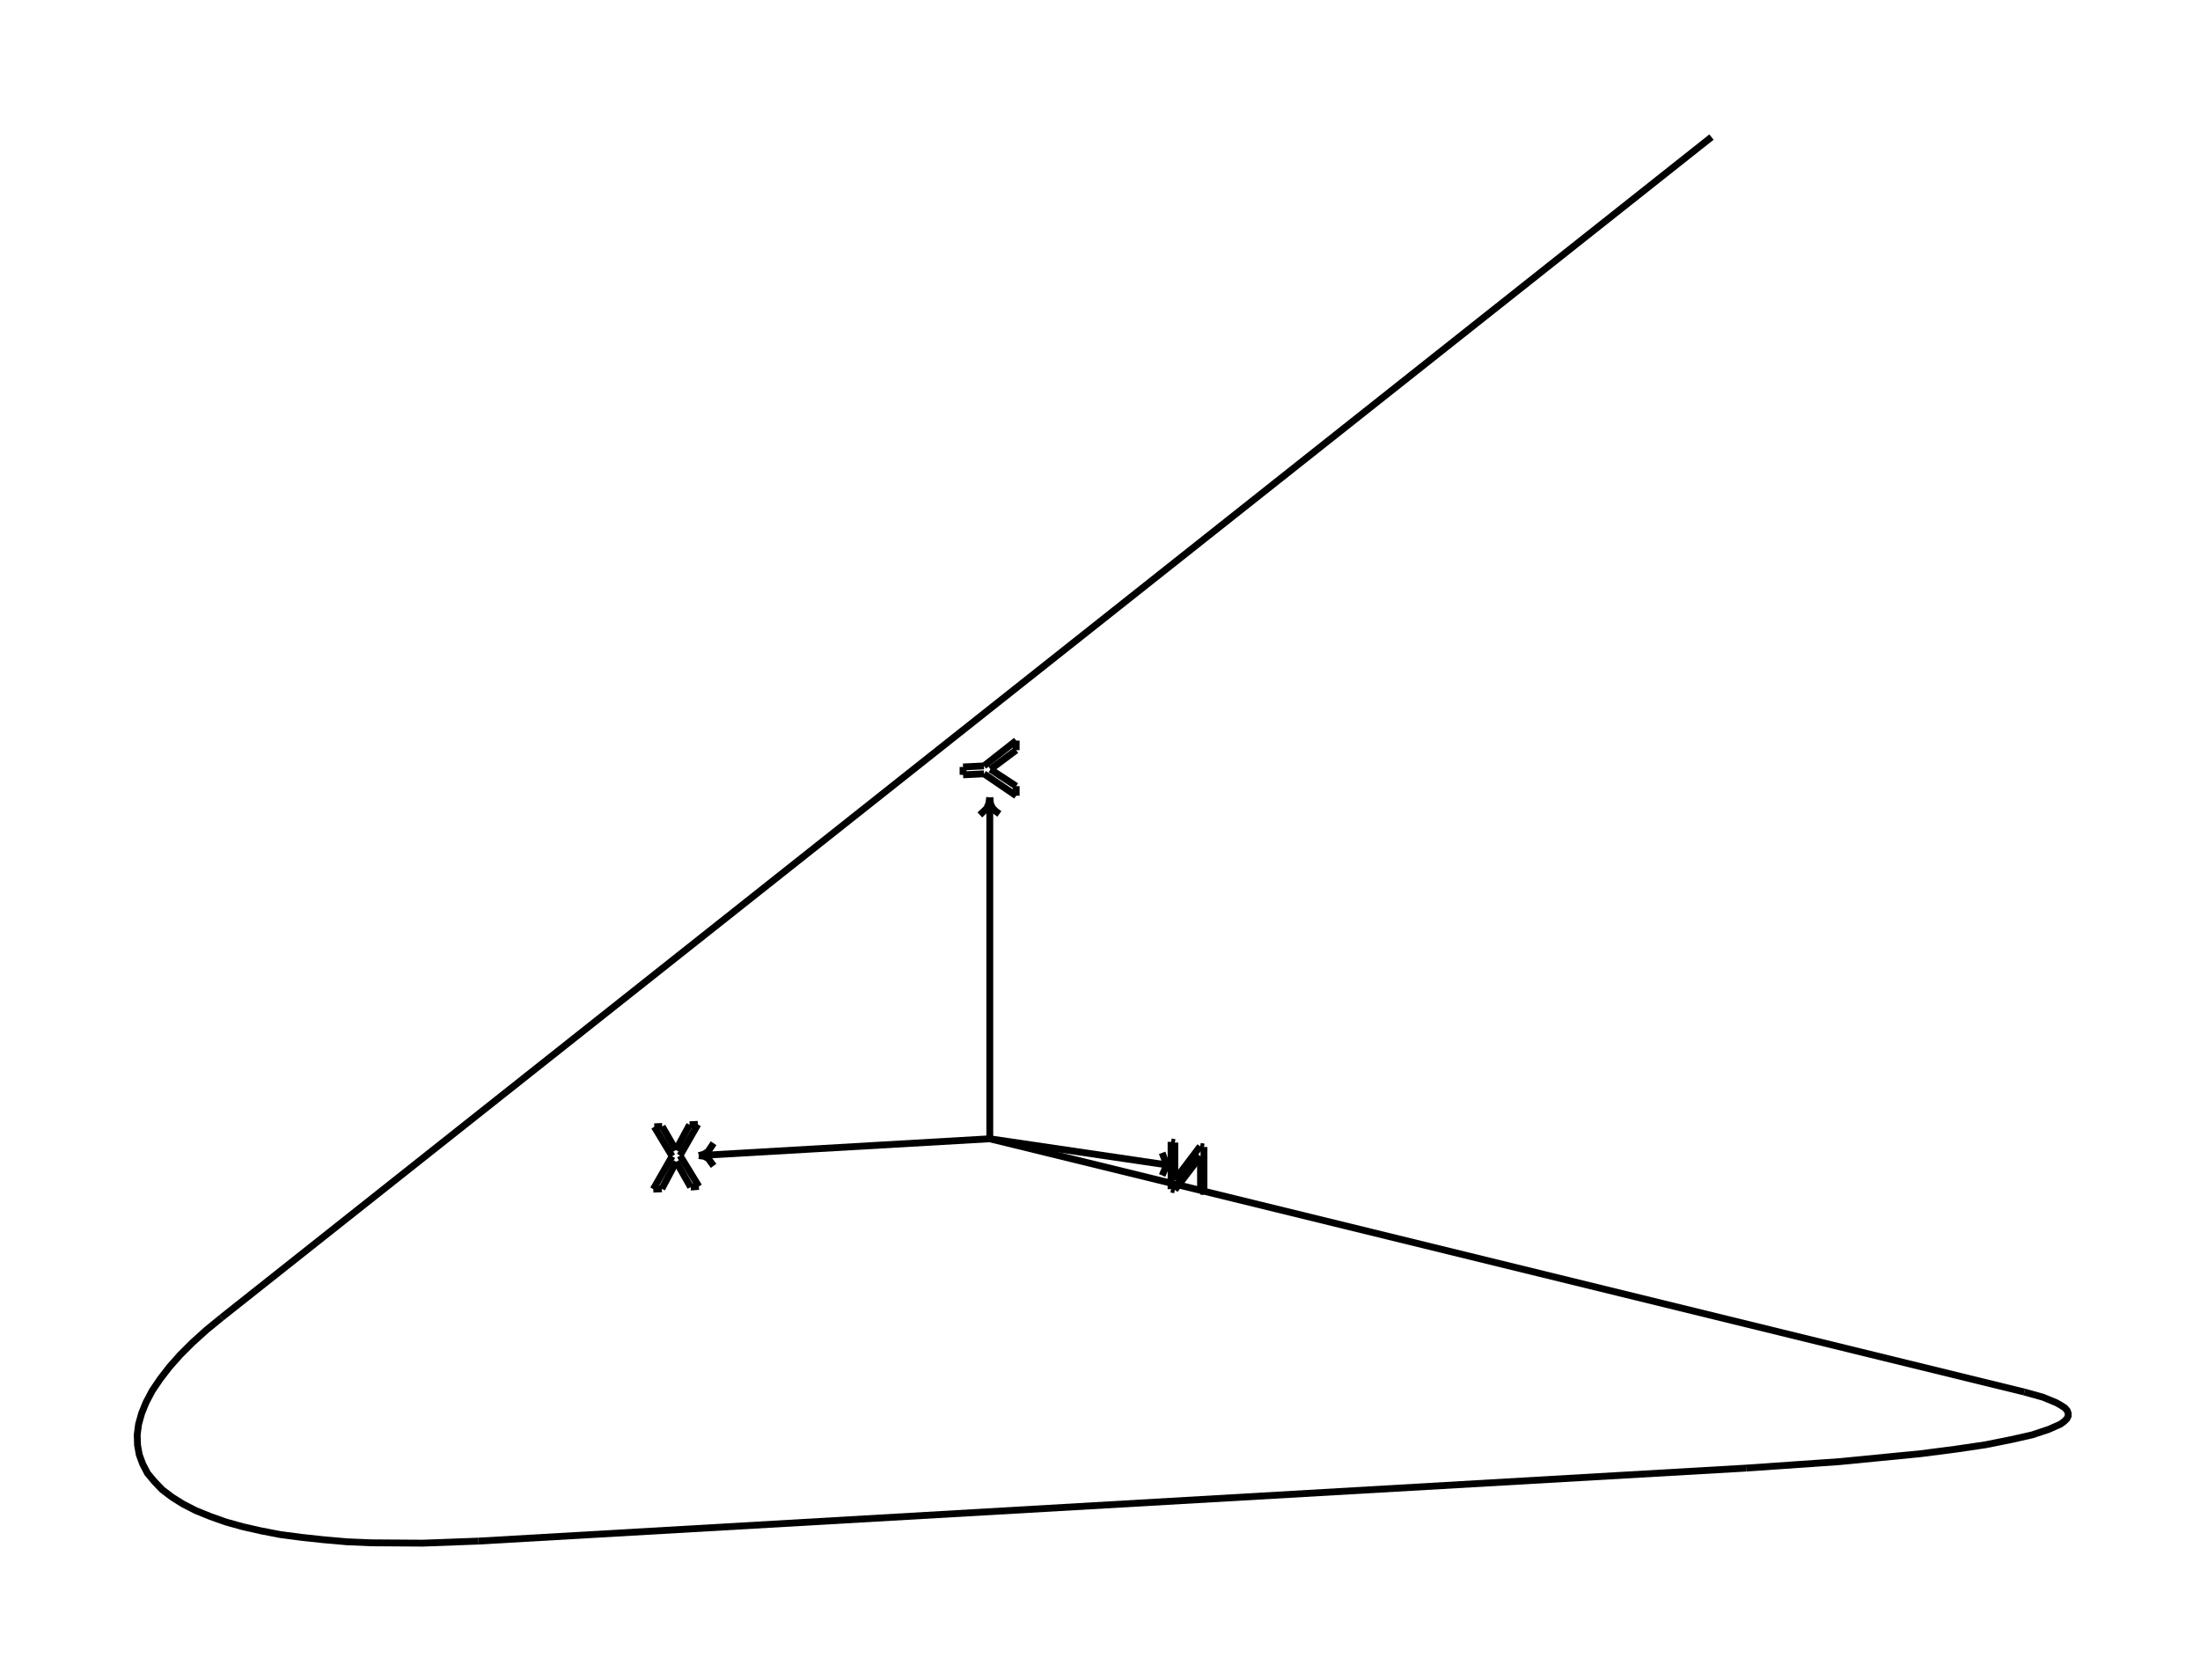
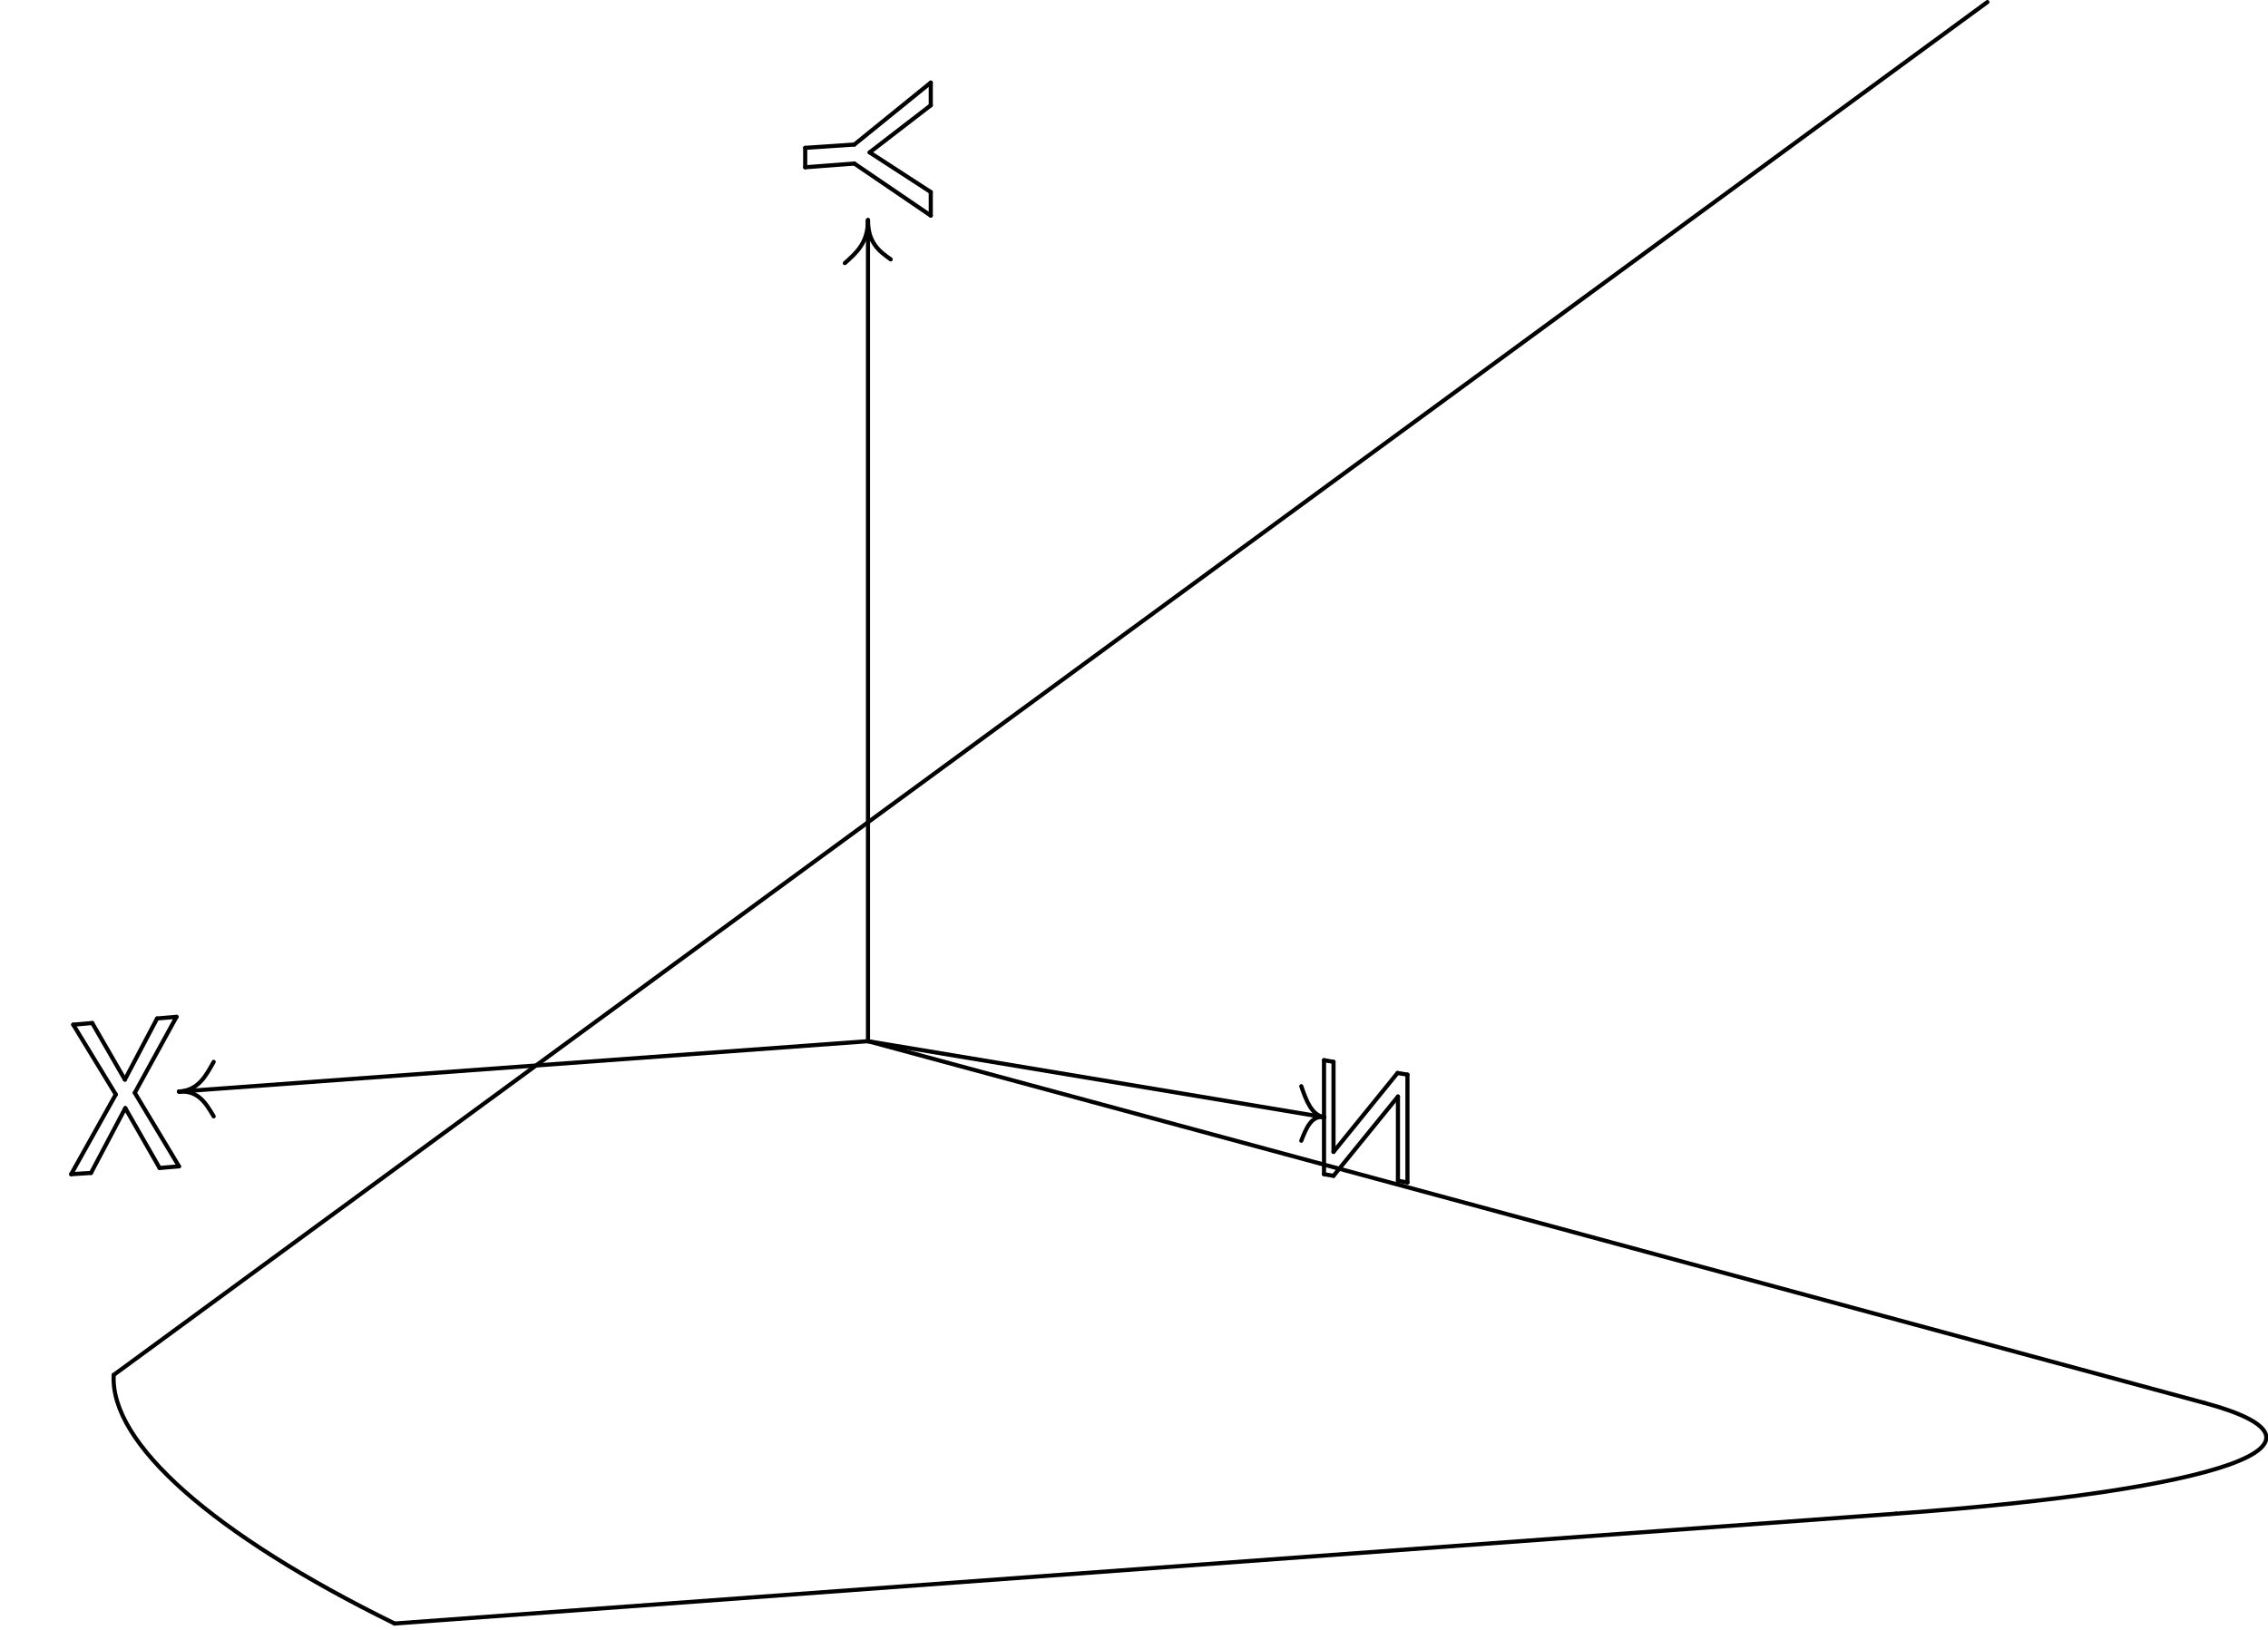
- <svg xmlns="http://www.w3.org/2000/svg" width="321" height="245">
-   <g transform="scale(50, -50)   translate(3.417385,-3.401002)" stroke-width="0.02" fill="none">
-     <g stroke="rgb(160,160,160)" fill="none" stroke-dasharray="0.02,0.02">
-     
-         </g>
-     <g stroke="rgb(0,0,0)" fill="none">
-       <path d="M-2.771,-0.444 L1.577,3.001 " />
-       <path d="M-0.529,0.078 L2.49,-0.661 " />
-       <path d="M2.49,-0.661 L2.544,-0.676 L2.583,-0.692 L2.597,-0.7 L2.608,-0.707 L2.615,-0.715 L2.618,-0.723 L2.618,-0.731 L2.614,-0.739 L2.606,-0.747 L2.595,-0.755 L2.561,-0.77 L2.513,-0.786 L2.451,-0.8 L2.376,-0.815 L2.288,-0.828 L2.187,-0.841 L1.952,-0.864 L1.678,-0.883 " />
-       <path d="M1.678,-0.883 L-2.021,-1.096 " />
-       <path d="M-2.021,-1.096 L-2.183,-1.102 L-2.334,-1.101 L-2.405,-1.098 L-2.473,-1.092 L-2.538,-1.085 L-2.599,-1.077 L-2.656,-1.066 L-2.709,-1.054 L-2.759,-1.04 L-2.804,-1.024 L-2.846,-1.007 L-2.883,-0.988 L-2.915,-0.968 L-2.944,-0.946 L-2.967,-0.922 L-2.987,-0.898 L-3.001,-0.871 L-3.011,-0.844 L-3.016,-0.816 L-3.017,-0.786 L-3.013,-0.755 L-3.004,-0.723 L-2.991,-0.691 L-2.973,-0.657 L-2.95,-0.623 L-2.923,-0.588 L-2.892,-0.553 L-2.856,-0.517 L-2.815,-0.48 L-2.771,-0.444 " />
-       <path d="M-0.529,0.078 L-1.378,0.029 " />
-       <path d="M-0.529,0.078 L-0.529,1.074 " />
-       <path d="M-0.529,0.078 L0.0,0.0 " />
-       <path d="M-1.378,0.029 L-1.363,0.033 L-1.351,0.041 L-1.335,0.065 " />
-       <path d="M-1.378,0.029 L-1.363,0.027 L-1.351,0.021 L-1.343,0.01 L-1.335,-0.001 " />
-       <path d="M-0.529,1.074 L-0.527,1.056 L-0.521,1.043 L-0.512,1.034 L-0.501,1.026 " />
-       <path d="M-0.529,1.074 L-0.532,1.056 L-0.538,1.042 L-0.558,1.023 " />
-       <path d="M0.0,0.0 L-0.01,0.004 L-0.017,0.013 L-0.026,0.037 " />
-       <path d="M0.0,0.0 L-0.01,-0.001 L-0.017,-0.008 L-0.026,-0.029 " />
-       <path d="M-1.508,0.113 L-1.456,0.027 " />
-       <path d="M-1.456,0.027 L-1.511,-0.069 " />
-       <path d="M-1.511,-0.069 L-1.486,-0.068 " />
-       <path d="M-1.486,-0.068 L-1.444,0.011 " />
-       <path d="M-1.444,0.011 L-1.402,-0.063 " />
-       <path d="M-1.402,-0.063 L-1.378,-0.061 " />
-       <path d="M-1.378,-0.061 L-1.433,0.029 " />
-       <path d="M-1.433,0.029 L-1.381,0.12 " />
-       <path d="M-1.381,0.12 L-1.405,0.119 " />
-       <path d="M-1.405,0.119 L-1.445,0.045 " />
-       <path d="M-1.445,0.045 L-1.485,0.114 " />
-       <path d="M-1.485,0.114 L-1.508,0.113 " />
-       <path d="M-0.452,1.24 L-0.546,1.166 " />
-       <path d="M-0.546,1.166 L-0.607,1.163 " />
-       <path d="M-0.607,1.163 L-0.607,1.14 " />
-       <path d="M-0.607,1.14 L-0.546,1.143 " />
-       <path d="M-0.546,1.143 L-0.452,1.079 " />
-       <path d="M-0.452,1.079 L-0.452,1.107 " />
-       <path d="M-0.452,1.107 L-0.527,1.156 " />
-       <path d="M-0.527,1.156 L-0.452,1.212 " />
-       <path d="M-0.452,1.212 L-0.452,1.24 " />
-       <path d="M0.096,-0.076 L0.096,0.054 " />
-       <path d="M0.096,0.054 L0.085,0.056 " />
-       <path d="M0.085,0.056 L0.011,-0.042 " />
-       <path d="M0.011,-0.042 L0.011,0.067 " />
-       <path d="M0.011,0.067 L-1.734723475976807e-18,0.069 " />
-       <path d="M0.0,0.069 L1.0612041397712254e-17,0.0 " />
-       <path d="M1.0612041397712254e-17,0.0 L2.122408279542451e-17,-0.069 " />
-       <path d="M0.0,-0.069 L0.011,-0.071 " />
-       <path d="M0.011,-0.071 L0.086,0.027 " />
-       <path d="M0.086,0.027 L0.086,-0.075 " />
-       <path d="M0.086,-0.075 L0.096,-0.076 " />
+ <svg xmlns="http://www.w3.org/2000/svg" width="274.519mm" height="197.291mm" viewBox="-2.653 -2.613 5.49 3.946" version="1.1">
+   <g transform="scale(1,-1)" stroke-linecap="round">
+     <g fill="none" stroke="rgb(0,0,0)" stroke-width="0.01">
+       <line x1="-2.378" y1="-0.716" x2="2.158" y2="2.608" />
+       <line x1="-0.552" y1="0.092" x2="2.684" y2="-0.784" />
+       <path d="M 2.684,-0.784 A 2.0,0.221 4.0002154198802075e-16 0,0 1.937,-1.052" />
+       <line x1="1.937" y1="-1.052" x2="-1.698" y2="-1.318" />
+       <path d="M -1.698,-1.318 A 2.0,0.543 165.128 0,0 -2.378,-0.716" />
+       <line x1="-0.552" y1="0.092" x2="-2.22" y2="-0.03" />
+       <line x1="-0.552" y1="0.092" x2="-0.552" y2="2.08" />
+       <line x1="-0.552" y1="0.092" x2="0.552" y2="-0.092" />
+       <path d="M -2.22,-0.03 C -2.173,-0.027 -2.155,0.008 -2.136,0.042" />
+       <path d="M -2.22,-0.03 C -2.173,-0.027 -2.155,-0.058 -2.136,-0.09" />
+       <path d="M -0.552,2.08 C -0.552,2.025 -0.525,2.005 -0.497,1.985" />
+       <path d="M -0.552,2.08 C -0.552,2.025 -0.58,2.001 -0.608,1.976" />
+       <path d="M 0.552,-0.092 C 0.522,-0.087 0.509,-0.052 0.497,-0.017" />
+       <path d="M 0.552,-0.092 C 0.522,-0.087 0.509,-0.118 0.497,-0.149" />
+       <line x1="-2.476" y1="0.132" x2="-2.373" y2="-0.037" />
+       <line x1="-2.373" y1="-0.037" x2="-2.481" y2="-0.23" />
+       <line x1="-2.481" y1="-0.23" x2="-2.433" y2="-0.227" />
+       <line x1="-2.433" y1="-0.227" x2="-2.35" y2="-0.07" />
+       <line x1="-2.35" y1="-0.07" x2="-2.267" y2="-0.215" />
+       <line x1="-2.267" y1="-0.215" x2="-2.22" y2="-0.211" />
+       <line x1="-2.22" y1="-0.211" x2="-2.327" y2="-0.033" />
+       <line x1="-2.327" y1="-0.033" x2="-2.226" y2="0.151" />
+       <line x1="-2.226" y1="0.151" x2="-2.273" y2="0.147" />
+       <line x1="-2.273" y1="0.147" x2="-2.351" y2="-0.001" />
+       <line x1="-2.351" y1="-0.001" x2="-2.43" y2="0.136" />
+       <line x1="-2.43" y1="0.136" x2="-2.476" y2="0.132" />
+       <line x1="-0.4" y1="2.413" x2="-0.585" y2="2.263" />
+       <line x1="-0.585" y1="2.263" x2="-0.704" y2="2.255" />
+       <line x1="-0.704" y1="2.255" x2="-0.704" y2="2.208" />
+       <line x1="-0.704" y1="2.208" x2="-0.585" y2="2.217" />
+       <line x1="-0.585" y1="2.217" x2="-0.4" y2="2.091" />
+       <line x1="-0.4" y1="2.091" x2="-0.4" y2="2.148" />
+       <line x1="-0.4" y1="2.148" x2="-0.548" y2="2.244" />
+       <line x1="-0.548" y1="2.244" x2="-0.4" y2="2.358" />
+       <line x1="-0.4" y1="2.358" x2="-0.4" y2="2.413" />
+       <line x1="0.754" y1="-0.25" x2="0.754" y2="0.011" />
+       <line x1="0.754" y1="0.011" x2="0.73" y2="0.015" />
+       <line x1="0.73" y1="0.015" x2="0.575" y2="-0.176" />
+       <line x1="0.575" y1="-0.176" x2="0.575" y2="0.042" />
+       <line x1="0.575" y1="0.042" x2="0.552" y2="0.046" />
+       <line x1="0.552" y1="0.046" x2="0.552" y2="-0.092" />
+       <line x1="0.552" y1="-0.092" x2="0.552" y2="-0.23" />
+       <line x1="0.552" y1="-0.23" x2="0.575" y2="-0.234" />
+       <line x1="0.575" y1="-0.234" x2="0.731" y2="-0.042" />
+       <line x1="0.731" y1="-0.042" x2="0.731" y2="-0.246" />
+       <line x1="0.731" y1="-0.246" x2="0.754" y2="-0.25" />
    </g>
  </g>
</svg>
